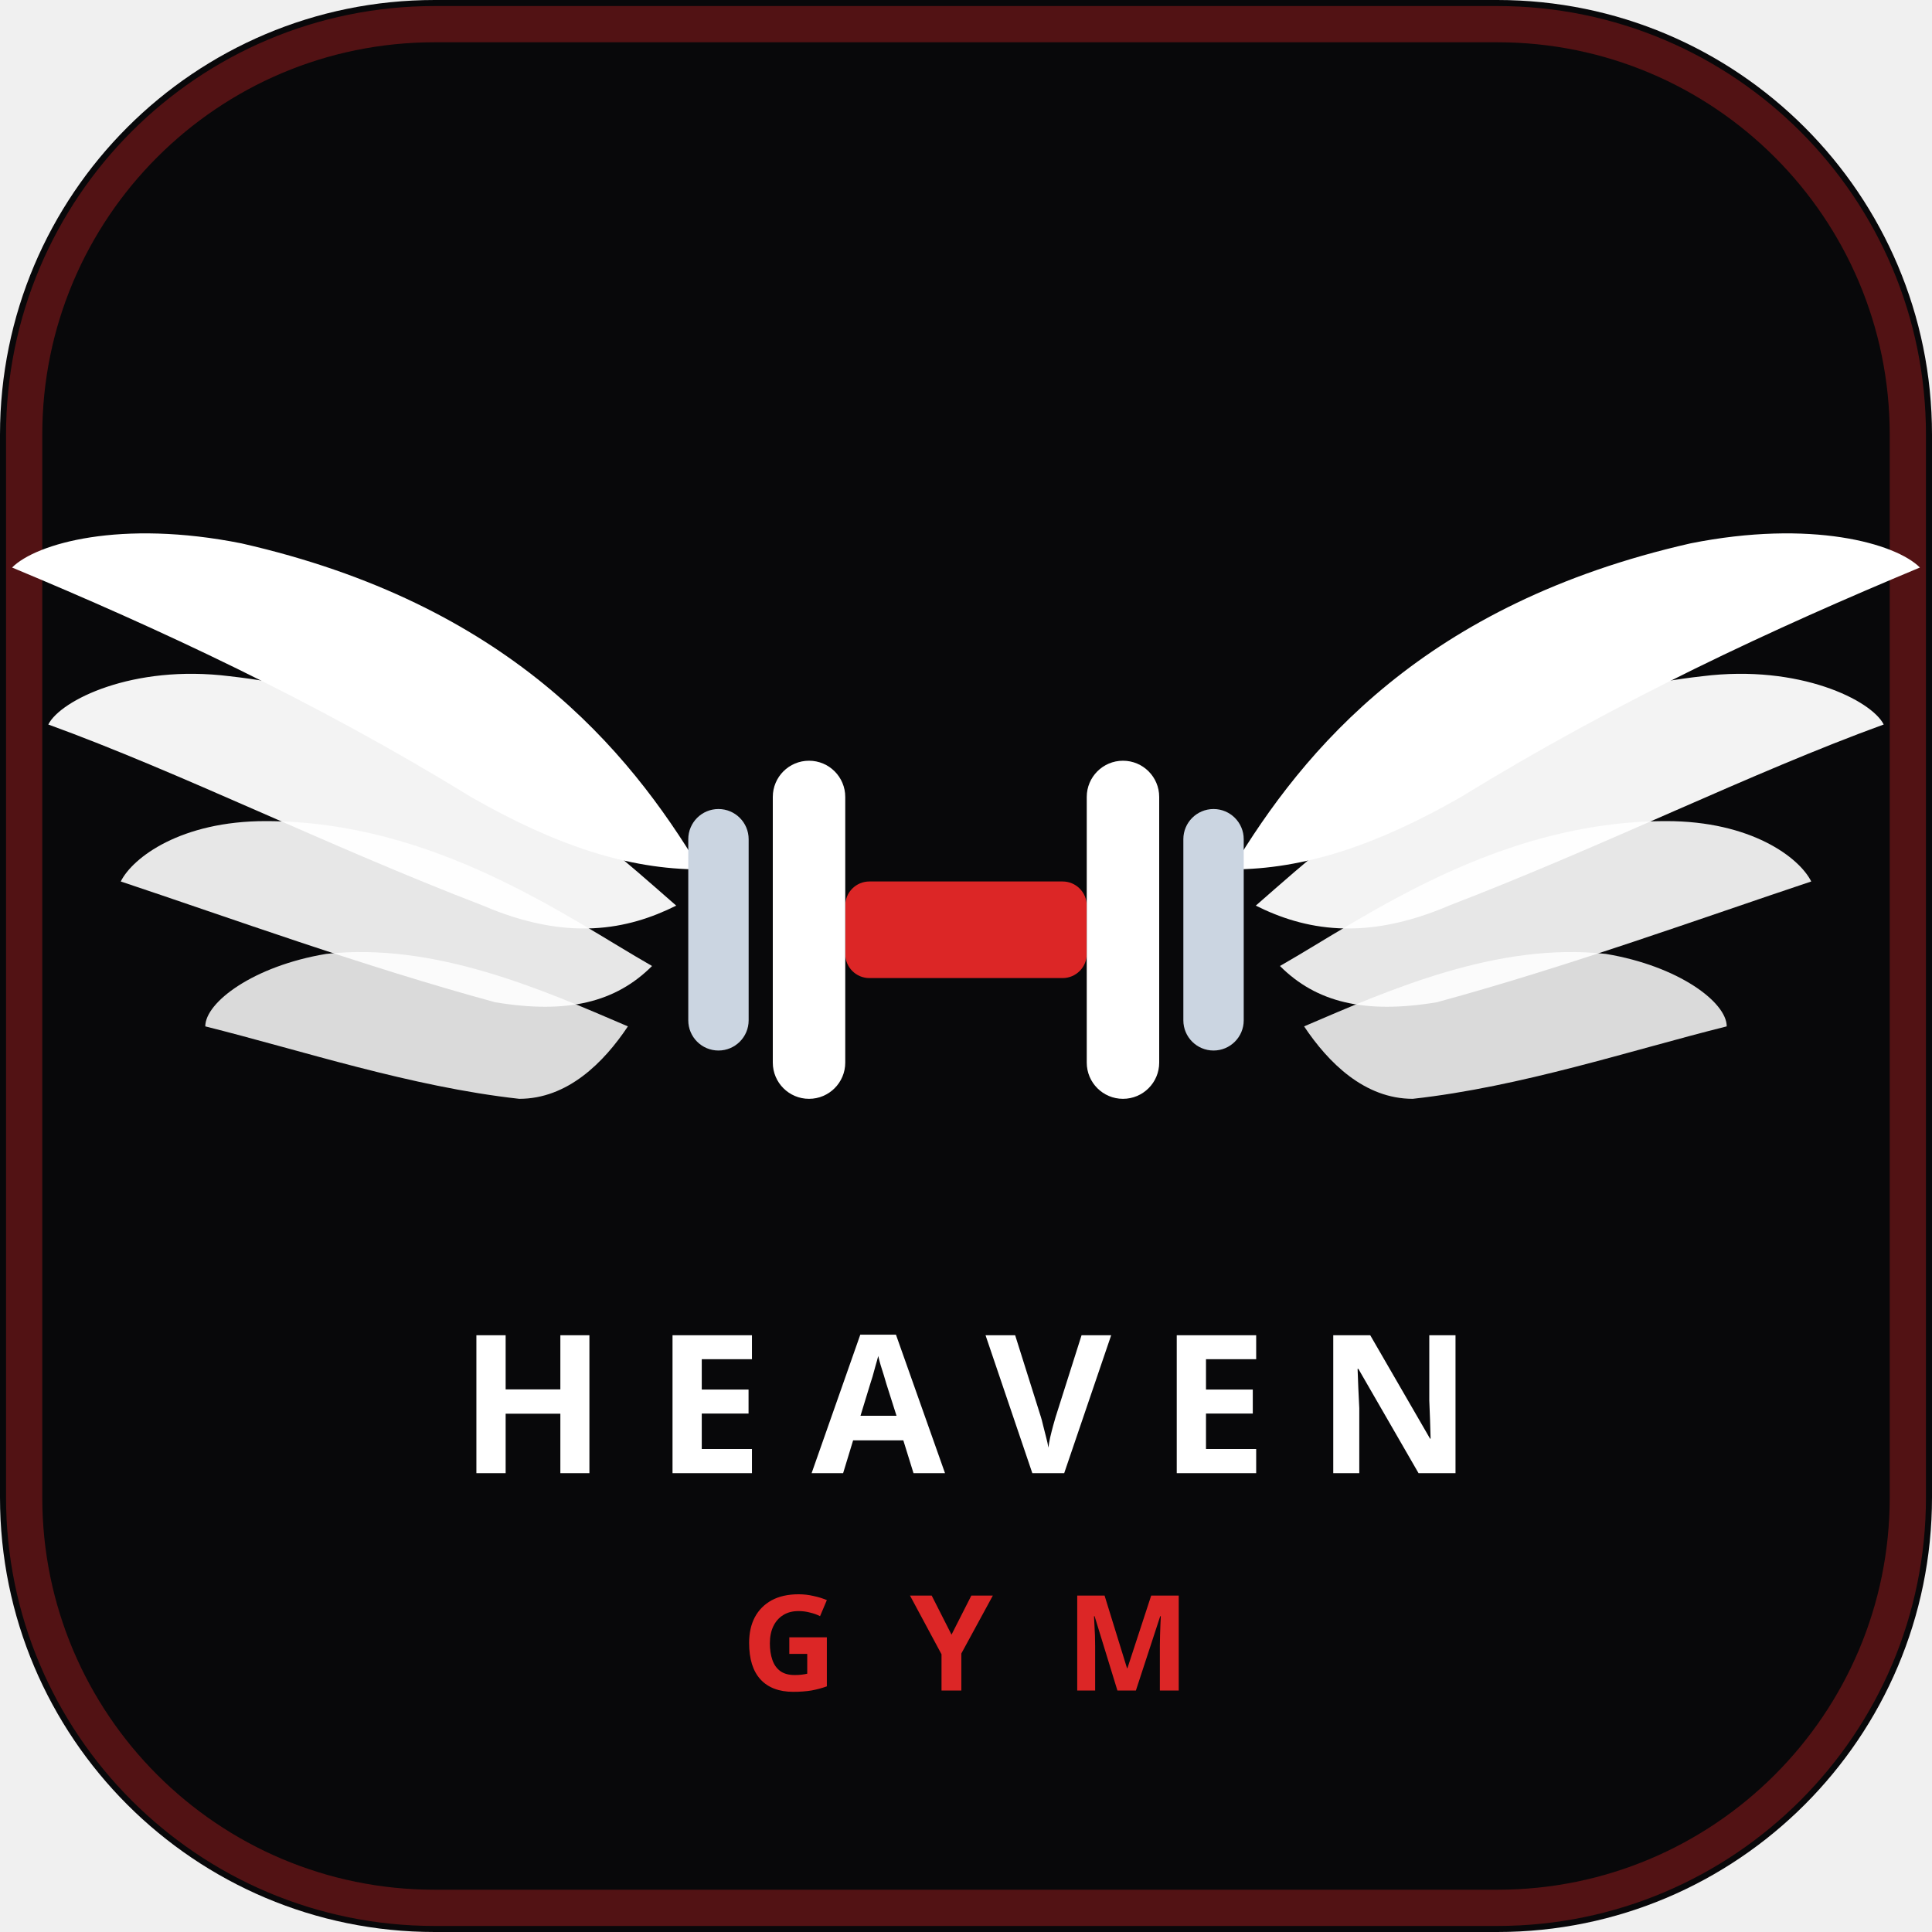
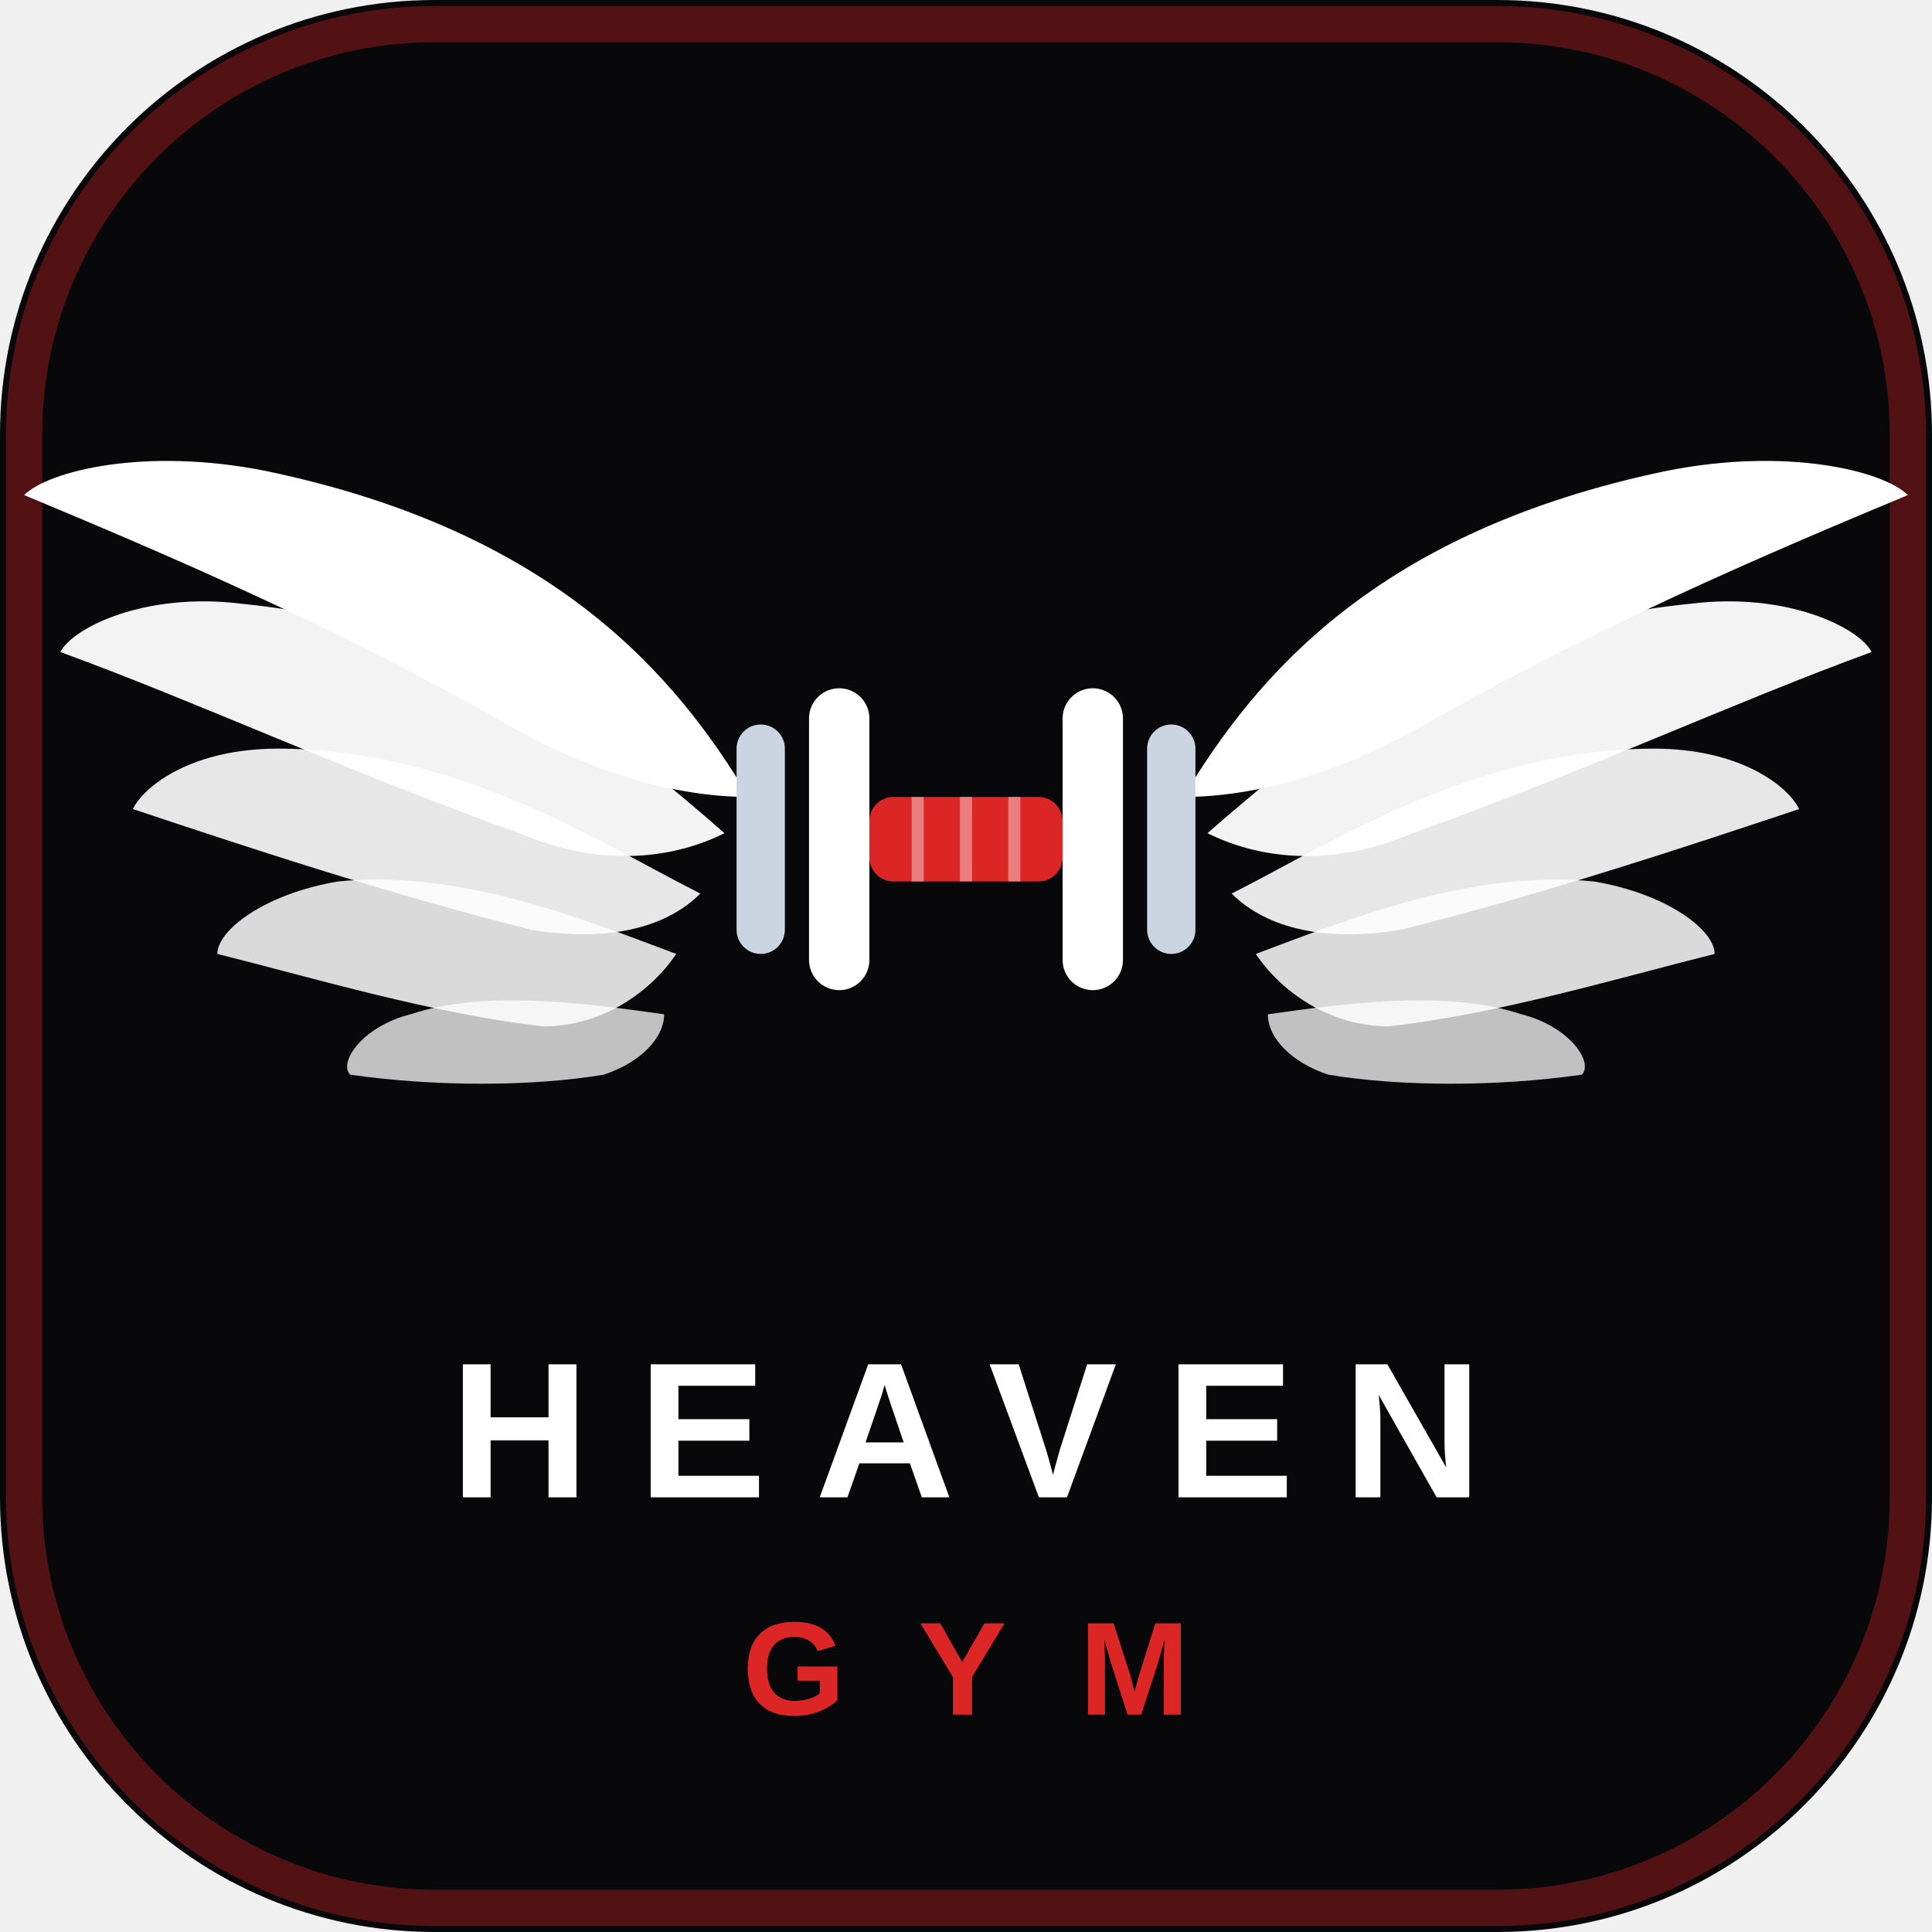
<svg xmlns="http://www.w3.org/2000/svg" viewBox="0 0 160 160" fill="none">
  <rect width="160" height="160" rx="36" fill="#08080a" />
  <rect x="2" y="2" width="156" height="156" rx="34" stroke="#dc2626" stroke-width="3" stroke-opacity="0.35" />
-   <g fill="#ffffff">
-     <path d="M58 72C52 62 42 50 20 45C10 43 3 45 1 47C13 52 26 58 39 66C46 70 52 72 58 72Z" />
-     <path d="M56 75C48 68 37 58 19 56C11 55 5 58 4 60C15 64 27 70 40 75C47 78 52 77 56 75Z" opacity="0.95" />
-     <path d="M54 80C47 76 36 68 22 68C15 68 11 71 10 73C19 76 30 80 41 83C47 84 51 83 54 80Z" opacity="0.9" />
-     <path d="M52 85C45 82 36 78 27 79C21 80 17 83 17 85C25 87 34 90 43 91C47 91 50 88 52 85Z" opacity="0.85" />
+   <g transform="translate(0 24)">
+     <g fill="#ffffff">
+       <path d="M62 42C56 32 46 20 22 15C12 13 4 15 2 17C14 22 28 28 42 36C49 40 56 42 62 42Z" />
+       <path d="M60 45C52 38 40 28 20 26C12 25 6 28 5 30C16 34 29 40 43 45C50 48 56 47 60 45Z" opacity=".95" />
+       <path d="M58 50C50 46 38 38 23 38C16 38 12 41 11 43C20 46 32 50 44 53C50 54 55 53 58 50Z" opacity=".9" />
+       <path d="M56 55C48 52 38 48 28 49C22 50 18 53 18 55C26 57 36 60 45 61C50 61 54 58 56 55Z" opacity=".85" />
+       <path d="M55 60C48 59 40 58 34 60C30 61 28 64 29 65C36 66 44 66 50 65C53 64 55 62 55 60Z" opacity=".75" />
+     </g>
+     <g fill="#ffffff">
+       <path d="M98 42C104 32 114 20 138 15C148 13 156 15 158 17C146 22 132 28 118 36C111 40 104 42 98 42Z" />
+       <path d="M100 45C108 38 120 28 140 26C148 25 154 28 155 30C144 34 131 40 117 45C110 48 104 47 100 45Z" opacity=".95" />
+       <path d="M102 50C110 46 122 38 137 38C144 38 148 41 149 43C140 46 128 50 116 53C110 54 105 53 102 50Z" opacity=".9" />
+       <path d="M104 55C112 52 122 48 132 49C138 50 142 53 142 55C134 57 124 60 115 61C110 61 106 58 104 55Z" opacity=".85" />
+       <path d="M105 60C112 59 120 58 126 60C130 61 132 64 131 65C124 66 116 66 110 65C107 64 105 62 105 60Z" opacity=".75" />
+     </g>
+     <rect x="72" y="42" width="16" height="7" rx="2" fill="#dc2626" />
+     <path d="M76 42V49M80 42V49M84 42V49" stroke="#ffffff" stroke-opacity=".4" />
+     <rect x="67" y="33" width="5" height="25" rx="2.5" fill="#ffffff" />
+     <rect x="61" y="36" width="4" height="19" rx="2" fill="#cbd5e1" />
+     <rect x="88" y="33" width="5" height="25" rx="2.5" fill="#ffffff" />
+     <rect x="95" y="36" width="4" height="19" rx="2" fill="#cbd5e1" />
  </g>
-   <g fill="#ffffff">
-     <path d="M102 72C108 62 118 50 140 45C150 43 157 45 159 47C147 52 134 58 121 66C114 70 108 72 102 72Z" />
-     <path d="M104 75C112 68 123 58 141 56C149 55 155 58 156 60C145 64 133 70 120 75C113 78 108 77 104 75Z" opacity="0.95" />
-     <path d="M106 80C113 76 124 68 138 68C145 68 149 71 150 73C141 76 130 80 119 83C113 84 109 83 106 80Z" opacity="0.9" />
-     <path d="M108 85C115 82 124 78 133 79C139 80 143 83 143 85C135 87 126 90 117 91C113 91 110 88 108 85Z" opacity="0.85" />
-   </g>
-   <rect x="70" y="73" width="20" height="8" rx="2" fill="#dc2626" />
-   <rect x="64" y="63" width="6" height="28" rx="3" fill="#ffffff" />
-   <rect x="57" y="67" width="5" height="20" rx="2.5" fill="#cbd5e1" />
-   <rect x="90" y="63" width="6" height="28" rx="3" fill="#ffffff" />
-   <rect x="98" y="67" width="5" height="20" rx="2.5" fill="#cbd5e1" />
-   <text x="80" y="122" font-family="'Manrope', sans-serif" font-size="16" font-weight="900" letter-spacing="4" fill="#ffffff" text-anchor="middle">HEAVEN</text>
-   <text x="80" y="140" font-family="'Manrope', sans-serif" font-size="11" font-weight="800" letter-spacing="6" fill="#dc2626" text-anchor="middle">GYM</text>
+   <text x="80" y="124" font-family="Arial,sans-serif" font-size="16" font-weight="900" letter-spacing="4" fill="#ffffff" text-anchor="middle">HEAVEN</text>
+   <text x="80" y="142" font-family="Arial,sans-serif" font-size="11" font-weight="800" letter-spacing="6" fill="#dc2626" text-anchor="middle">GYM</text>
</svg>
